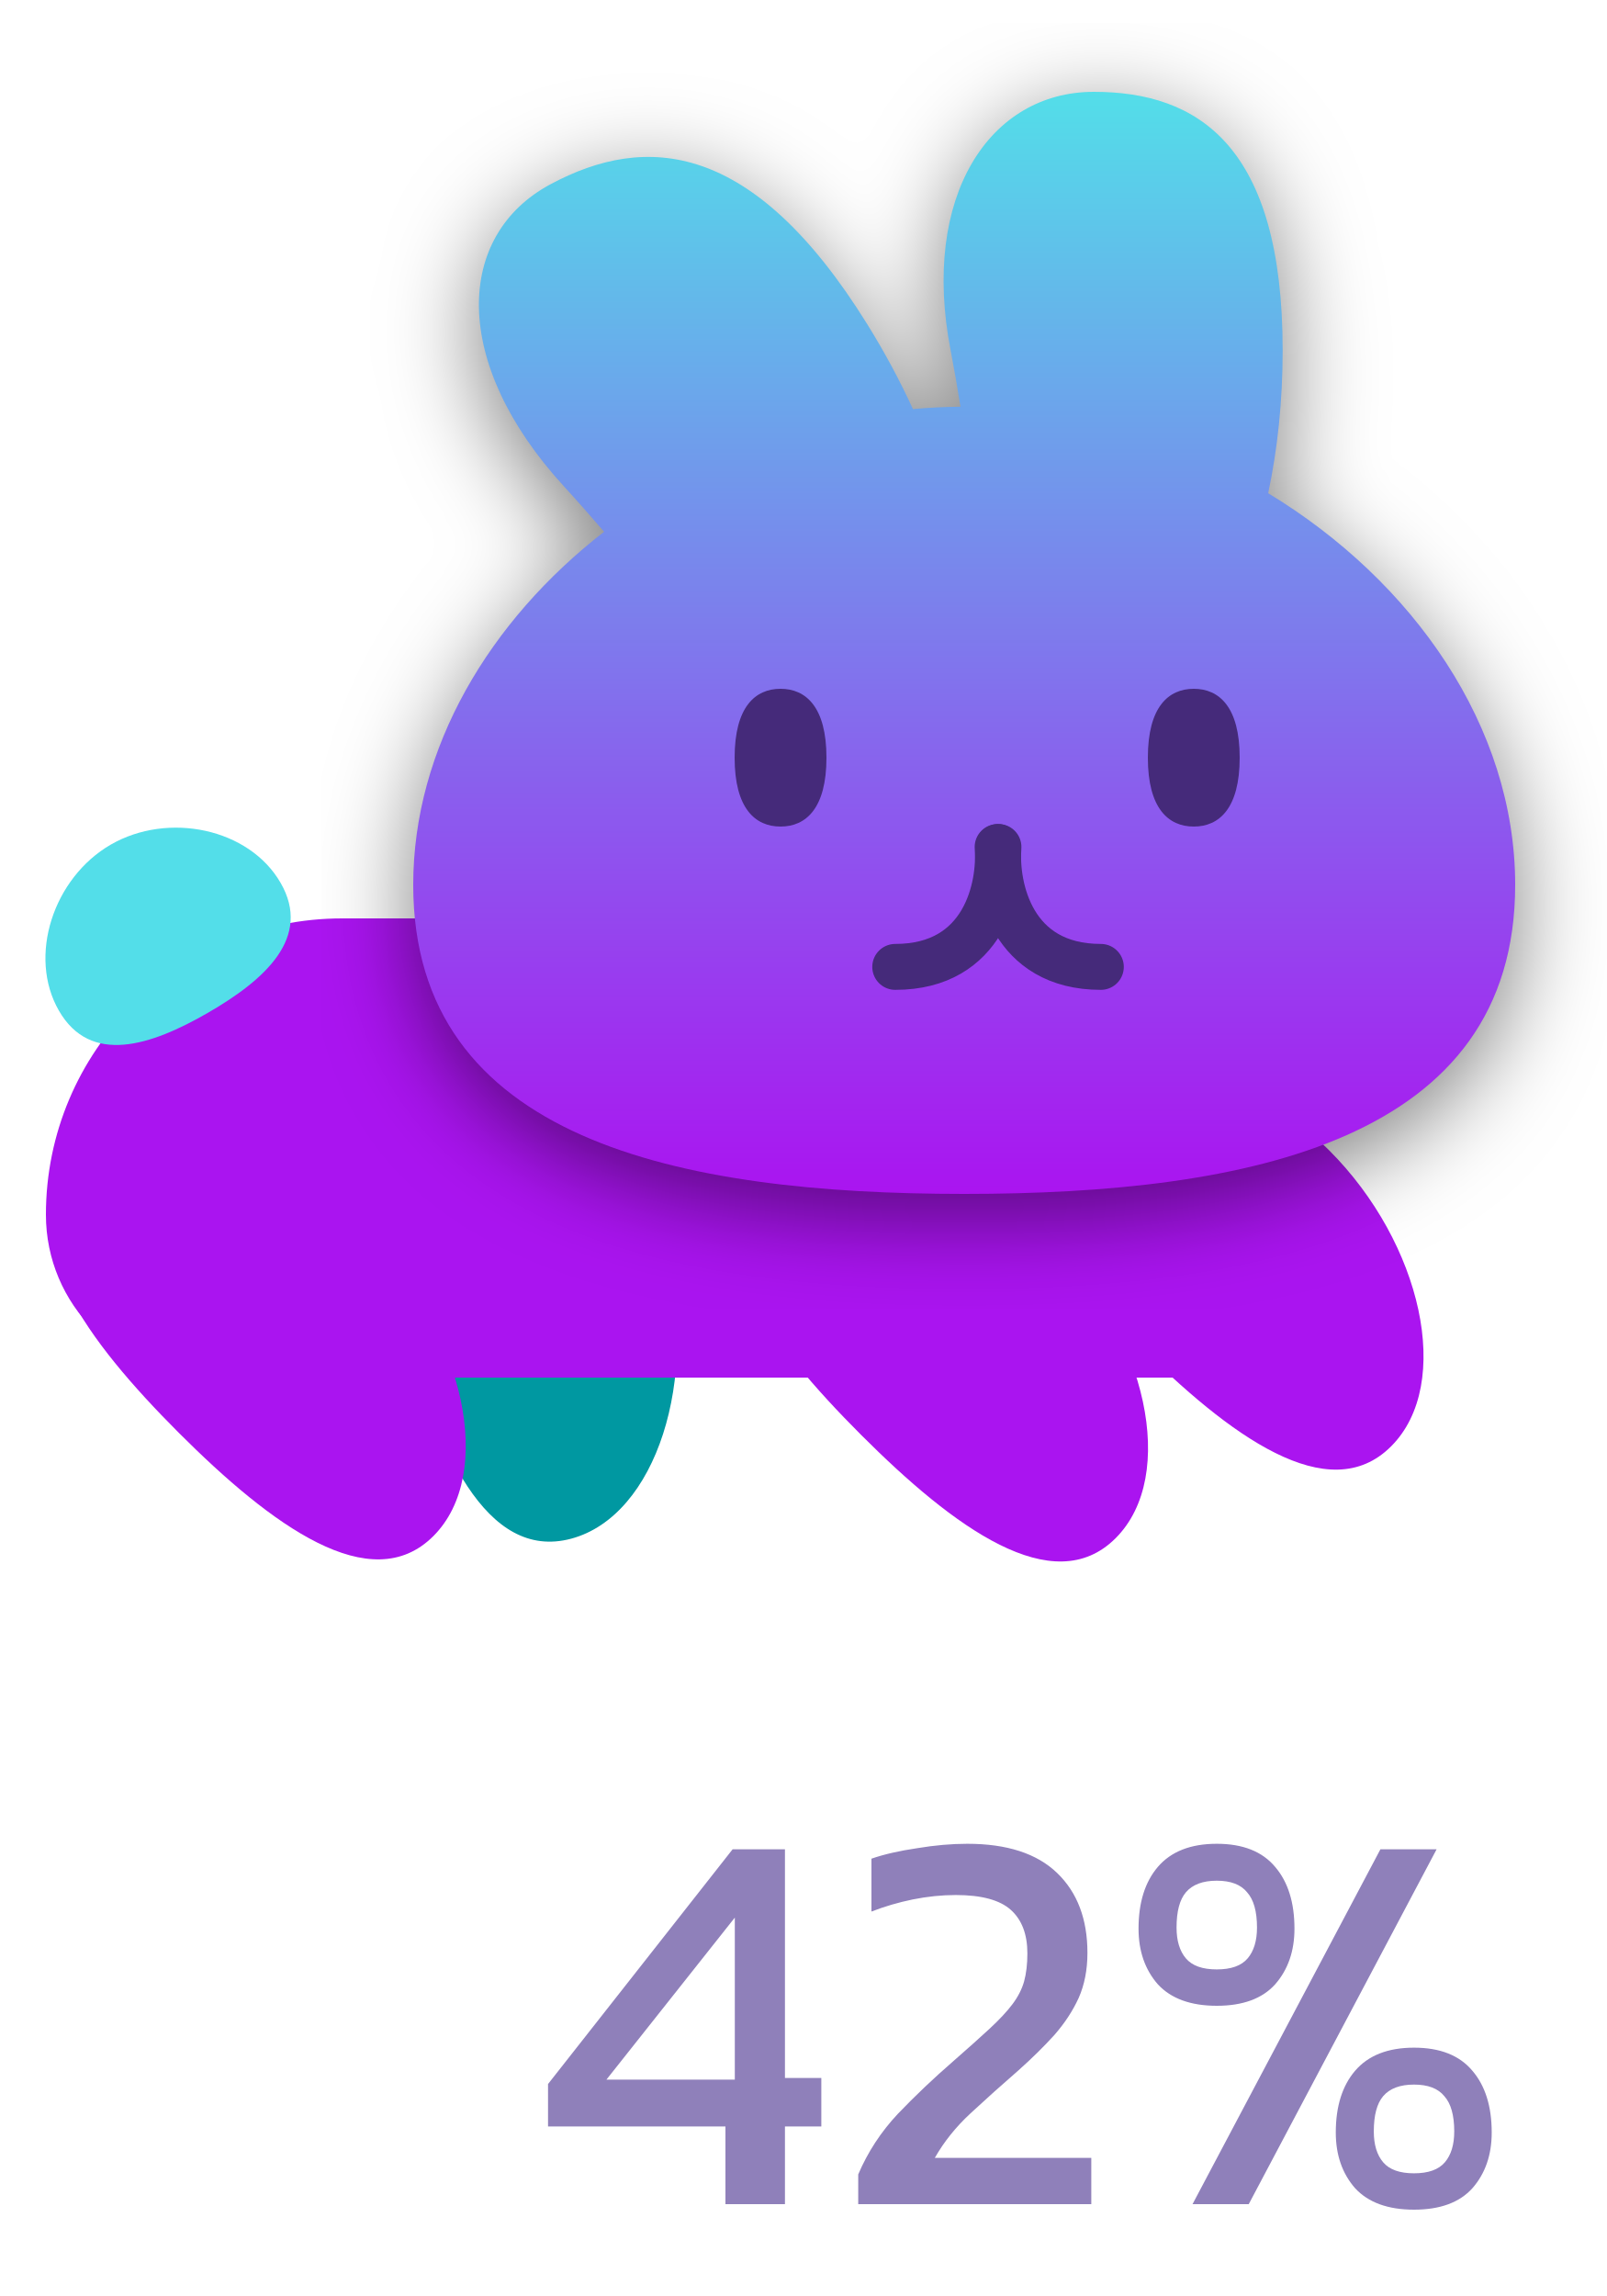
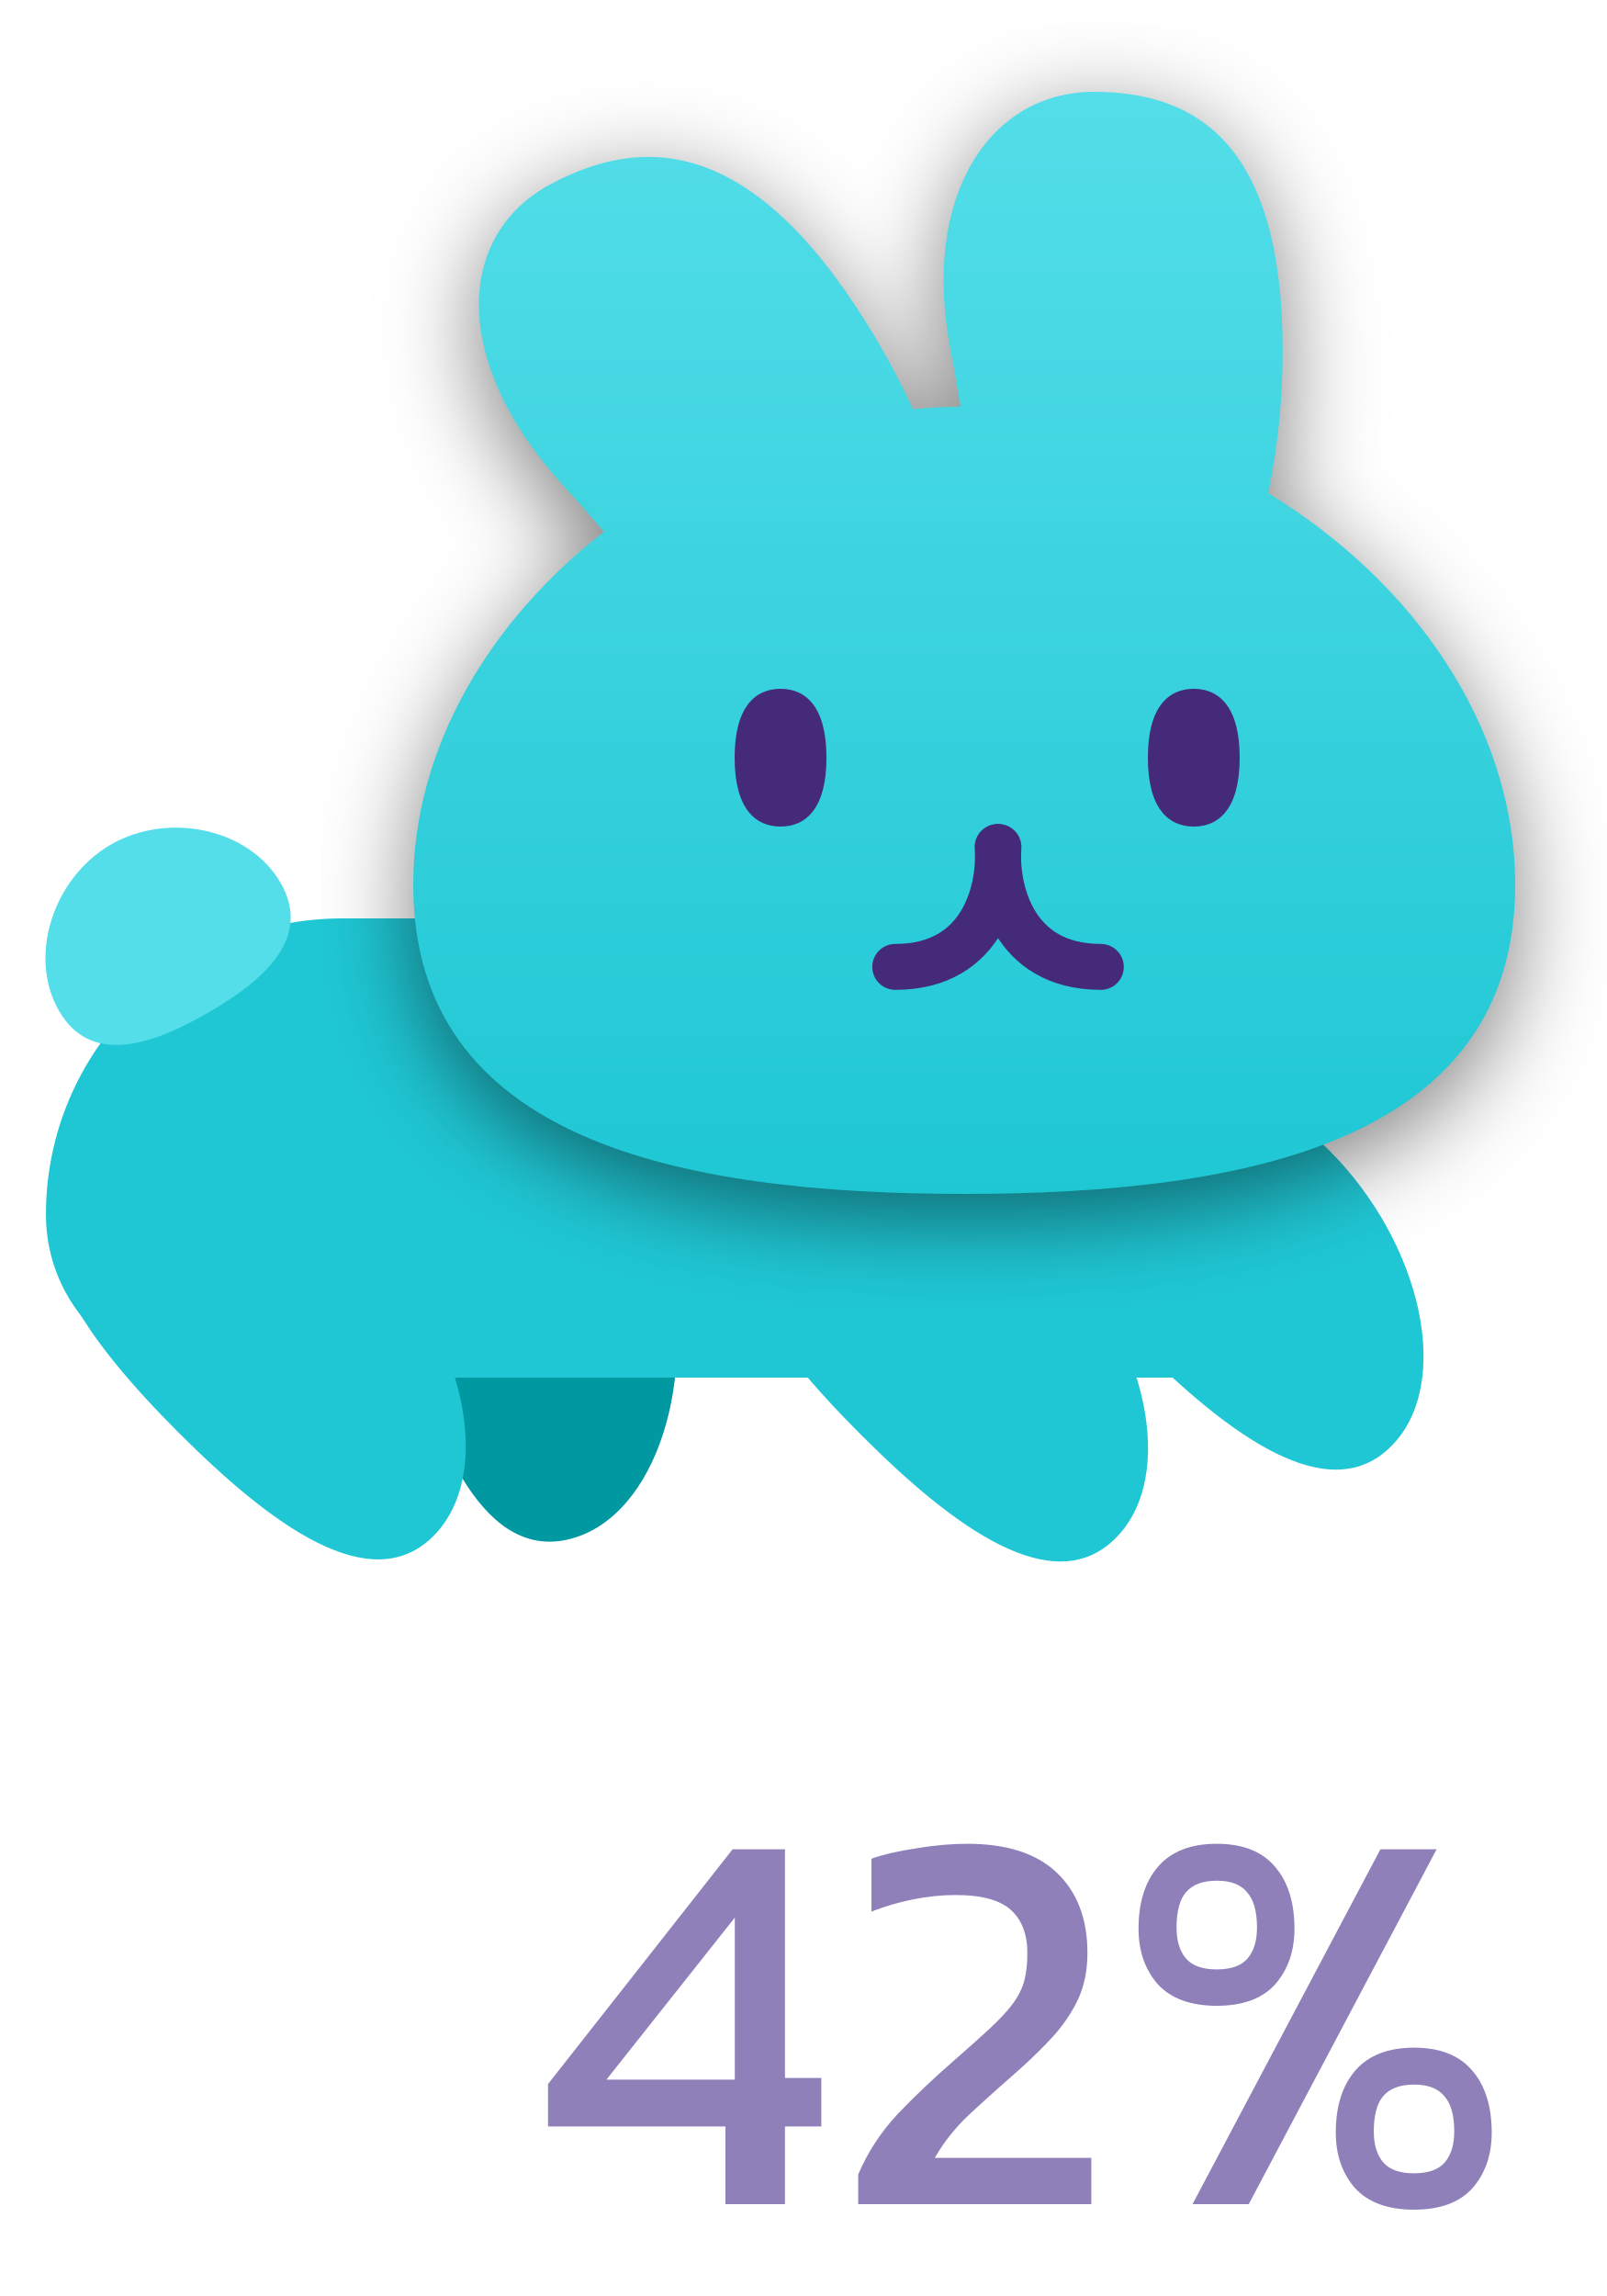
<svg xmlns="http://www.w3.org/2000/svg" width="35" height="50" fill="none" viewBox="0 0 35 50">
  <path fill="#0098A1" d="M9.588 22.865C7.729 23.363 8.025 26.033 8.764 28.79C9.502 31.546 10.581 34.006 12.44 33.508C14.299 33.01 15.233 30.01 14.495 27.254C13.756 24.498 11.447 22.367 9.588 22.865Z" />
-   <path fill="#AA14F0" d="M1 26.452C1 22.889 3.888 20 7.452 20H13V30H4.548C2.589 30 1 28.411 1 26.452Z" />
+   <path fill="#1FC7D4" d="M1 26.452C1 22.889 3.888 20 7.452 20H13V30H4.548C2.589 30 1 28.411 1 26.452Z" />
  <path fill="#53DEE9" d="M6.111 19.225C6.797 20.412 5.778 21.334 4.528 22.056C3.278 22.778 1.97 23.199 1.284 22.011C0.599 20.824 1.163 19.115 2.413 18.393C3.663 17.672 5.425 18.037 6.111 19.225Z" />
-   <path fill="#AA14F0" d="M1.647 25.66C0.286 27.021 1.878 29.185 3.895 31.203C5.913 33.221 8.077 34.812 9.438 33.452C10.799 32.091 10.108 29.025 8.091 27.008C6.073 24.99 3.007 24.299 1.647 25.66Z" />
-   <rect width="1" height="10" fill="#AA14F0" transform="matrix(-1 0 0 1 14 20)" />
-   <rect width="17" height="10" x="9" y="20" fill="#AA14F0" />
-   <path fill="#AA14F0" d="M16.507 25.706C15.146 27.067 16.738 29.231 18.756 31.249C20.773 33.267 22.938 34.858 24.298 33.497C25.659 32.137 24.968 29.071 22.951 27.053C20.933 25.036 17.868 24.345 16.507 25.706Z" />
-   <path fill="#AA14F0" d="M22.507 23.706C21.146 25.067 22.738 27.231 24.756 29.249C26.773 31.267 28.938 32.858 30.298 31.497C31.659 30.137 30.968 27.071 28.951 25.053C26.933 23.036 23.868 22.345 22.507 23.706Z" />
+   <path fill="#1FC7D4" d="M1.647 25.66C0.286 27.021 1.878 29.185 3.895 31.203C5.913 33.221 8.077 34.812 9.438 33.452C10.799 32.091 10.108 29.025 8.091 27.008C6.073 24.99 3.007 24.299 1.647 25.66Z" />
+   <rect width="1" height="10" fill="#1FC7D4" transform="matrix(-1 0 0 1 14 20)" />
+   <rect width="17" height="10" x="9" y="20" fill="#1FC7D4" />
+   <path fill="#1FC7D4" d="M16.507 25.706C15.146 27.067 16.738 29.231 18.756 31.249C20.773 33.267 22.938 34.858 24.298 33.497C25.659 32.137 24.968 29.071 22.951 27.053C20.933 25.036 17.868 24.345 16.507 25.706Z" />
+   <path fill="#1FC7D4" d="M22.507 23.706C21.146 25.067 22.738 27.231 24.756 29.249C26.773 31.267 28.938 32.858 30.298 31.497C31.659 30.137 30.968 27.071 28.951 25.053C26.933 23.036 23.868 22.345 22.507 23.706Z" />
  <g filter="url(#filter0_d)">
    <path fill="url(#paint0_linear_bunny_full)" fill-rule="evenodd" d="M20.705 7.634C20.781 8.027 20.852 8.438 20.919 8.857C20.573 8.86 20.227 8.877 19.884 8.909C19.603 8.295 19.269 7.672 18.884 7.053C16.396 3.051 14.062 2.901 11.989 4.013C9.915 5.124 9.811 7.896 12.283 10.592C12.57 10.905 12.863 11.238 13.157 11.58C10.66 13.516 9 16.291 9 19.27C9 24.829 14.785 26 21 26C27.215 26 33 24.829 33 19.27C33 15.828 30.784 12.658 27.621 10.741C27.824 9.785 27.936 8.735 27.936 7.634C27.936 3.172 26.095 2 23.824 2C21.553 2 20.051 4.271 20.705 7.634Z" clip-rule="evenodd" />
  </g>
  <path stroke="#452A7A" stroke-linecap="round" d="M21.728 18.445C21.796 19.315 21.445 21.056 19.498 21.056" />
  <path stroke="#452A7A" stroke-linecap="round" d="M21.746 18.445C21.678 19.315 22.03 21.056 23.976 21.056" />
  <path fill="#452A7A" d="M18 16.5C18 17.605 17.552 18 17 18C16.448 18 16 17.605 16 16.5C16 15.395 16.448 15 17 15C17.552 15 18 15.395 18 16.5Z" />
  <path fill="#452A7A" d="M27 16.5C27 17.605 26.552 18 26 18C25.448 18 25 17.605 25 16.5C25 15.395 25.448 15 26 15C26.552 15 27 15.395 27 16.5Z" />
  <path fill="#8F80BA" d="M15.8 48V46.308H11.936V45.384L15.956 40.272H17.096V45.252H17.888V46.308H17.096V48H15.8ZM13.208 45.288H16.004V41.76L13.208 45.288ZM18.692 48V47.352C18.9 46.864 19.188 46.424 19.556 46.032C19.932 45.64 20.332 45.26 20.756 44.892C21.076 44.612 21.34 44.376 21.548 44.184C21.764 43.984 21.932 43.804 22.052 43.644C22.172 43.484 22.256 43.32 22.304 43.152C22.352 42.976 22.376 42.772 22.376 42.54C22.376 42.124 22.256 41.808 22.016 41.592C21.776 41.376 21.376 41.268 20.816 41.268C20.512 41.268 20.2 41.3 19.88 41.364C19.568 41.428 19.268 41.516 18.98 41.628V40.476C19.26 40.38 19.592 40.304 19.976 40.248C20.36 40.184 20.724 40.152 21.068 40.152C21.932 40.152 22.584 40.364 23.024 40.788C23.464 41.212 23.684 41.792 23.684 42.528C23.684 42.896 23.62 43.224 23.492 43.512C23.364 43.792 23.188 44.06 22.964 44.316C22.74 44.564 22.48 44.82 22.184 45.084C21.816 45.404 21.468 45.716 21.14 46.02C20.82 46.316 20.56 46.64 20.36 46.992H23.768V48H18.692ZM26.501 43.68C25.933 43.68 25.505 43.524 25.217 43.212C24.937 42.892 24.797 42.488 24.797 42C24.797 41.432 24.937 40.984 25.217 40.656C25.505 40.32 25.933 40.152 26.501 40.152C27.069 40.152 27.493 40.32 27.773 40.656C28.053 40.984 28.193 41.432 28.193 42C28.193 42.488 28.053 42.892 27.773 43.212C27.493 43.524 27.069 43.68 26.501 43.68ZM25.973 48L30.065 40.272H31.289L27.197 48H25.973ZM26.501 42.888C26.813 42.888 27.037 42.808 27.173 42.648C27.309 42.488 27.377 42.264 27.377 41.976C27.377 41.624 27.305 41.368 27.161 41.208C27.025 41.04 26.805 40.956 26.501 40.956C26.197 40.956 25.973 41.04 25.829 41.208C25.693 41.368 25.625 41.624 25.625 41.976C25.625 42.264 25.693 42.488 25.829 42.648C25.965 42.808 26.189 42.888 26.501 42.888ZM30.797 48.12C30.229 48.12 29.801 47.964 29.513 47.652C29.233 47.332 29.093 46.928 29.093 46.44C29.093 45.872 29.233 45.424 29.513 45.096C29.801 44.76 30.229 44.592 30.797 44.592C31.365 44.592 31.789 44.76 32.069 45.096C32.349 45.424 32.489 45.872 32.489 46.44C32.489 46.928 32.349 47.332 32.069 47.652C31.789 47.964 31.365 48.12 30.797 48.12ZM30.797 47.328C31.109 47.328 31.333 47.248 31.469 47.088C31.605 46.928 31.673 46.704 31.673 46.416C31.673 46.064 31.601 45.808 31.457 45.648C31.321 45.48 31.101 45.396 30.797 45.396C30.493 45.396 30.269 45.48 30.125 45.648C29.989 45.808 29.921 46.064 29.921 46.416C29.921 46.704 29.989 46.928 30.125 47.088C30.261 47.248 30.485 47.328 30.797 47.328Z" />
  <defs>
    <filter id="filter0_d" width="28" height="28" x="7" y=".5" color-interpolation-filters="sRGB" filterUnits="userSpaceOnUse">
      <feFlood flood-opacity="0" result="BackgroundImageFix" />
      <feColorMatrix in="SourceAlpha" type="matrix" values="0 0 0 0 0 0 0 0 0 0 0 0 0 0 0 0 0 0 127 0" />
      <feOffset dy=".5" />
      <feGaussianBlur stdDeviation="1" />
      <feColorMatrix type="matrix" values="0 0 0 0 0 0 0 0 0 0 0 0 0 0 0 0 0 0 0.5 0" />
      <feBlend in2="BackgroundImageFix" mode="normal" result="effect1_dropShadow" />
      <feBlend in="SourceGraphic" in2="effect1_dropShadow" mode="normal" result="shape" />
    </filter>
    <linearGradient id="paint0_linear_bunny_full" x1="21" x2="21" y1="2" y2="26" gradientUnits="userSpaceOnUse">
      <stop stop-color="#53DEE9" />
-       <stop offset="1" stop-color="#AA14F0" />
+       <stop offset="1" stop-color="#1FC7D4" />
    </linearGradient>
  </defs>
</svg>
